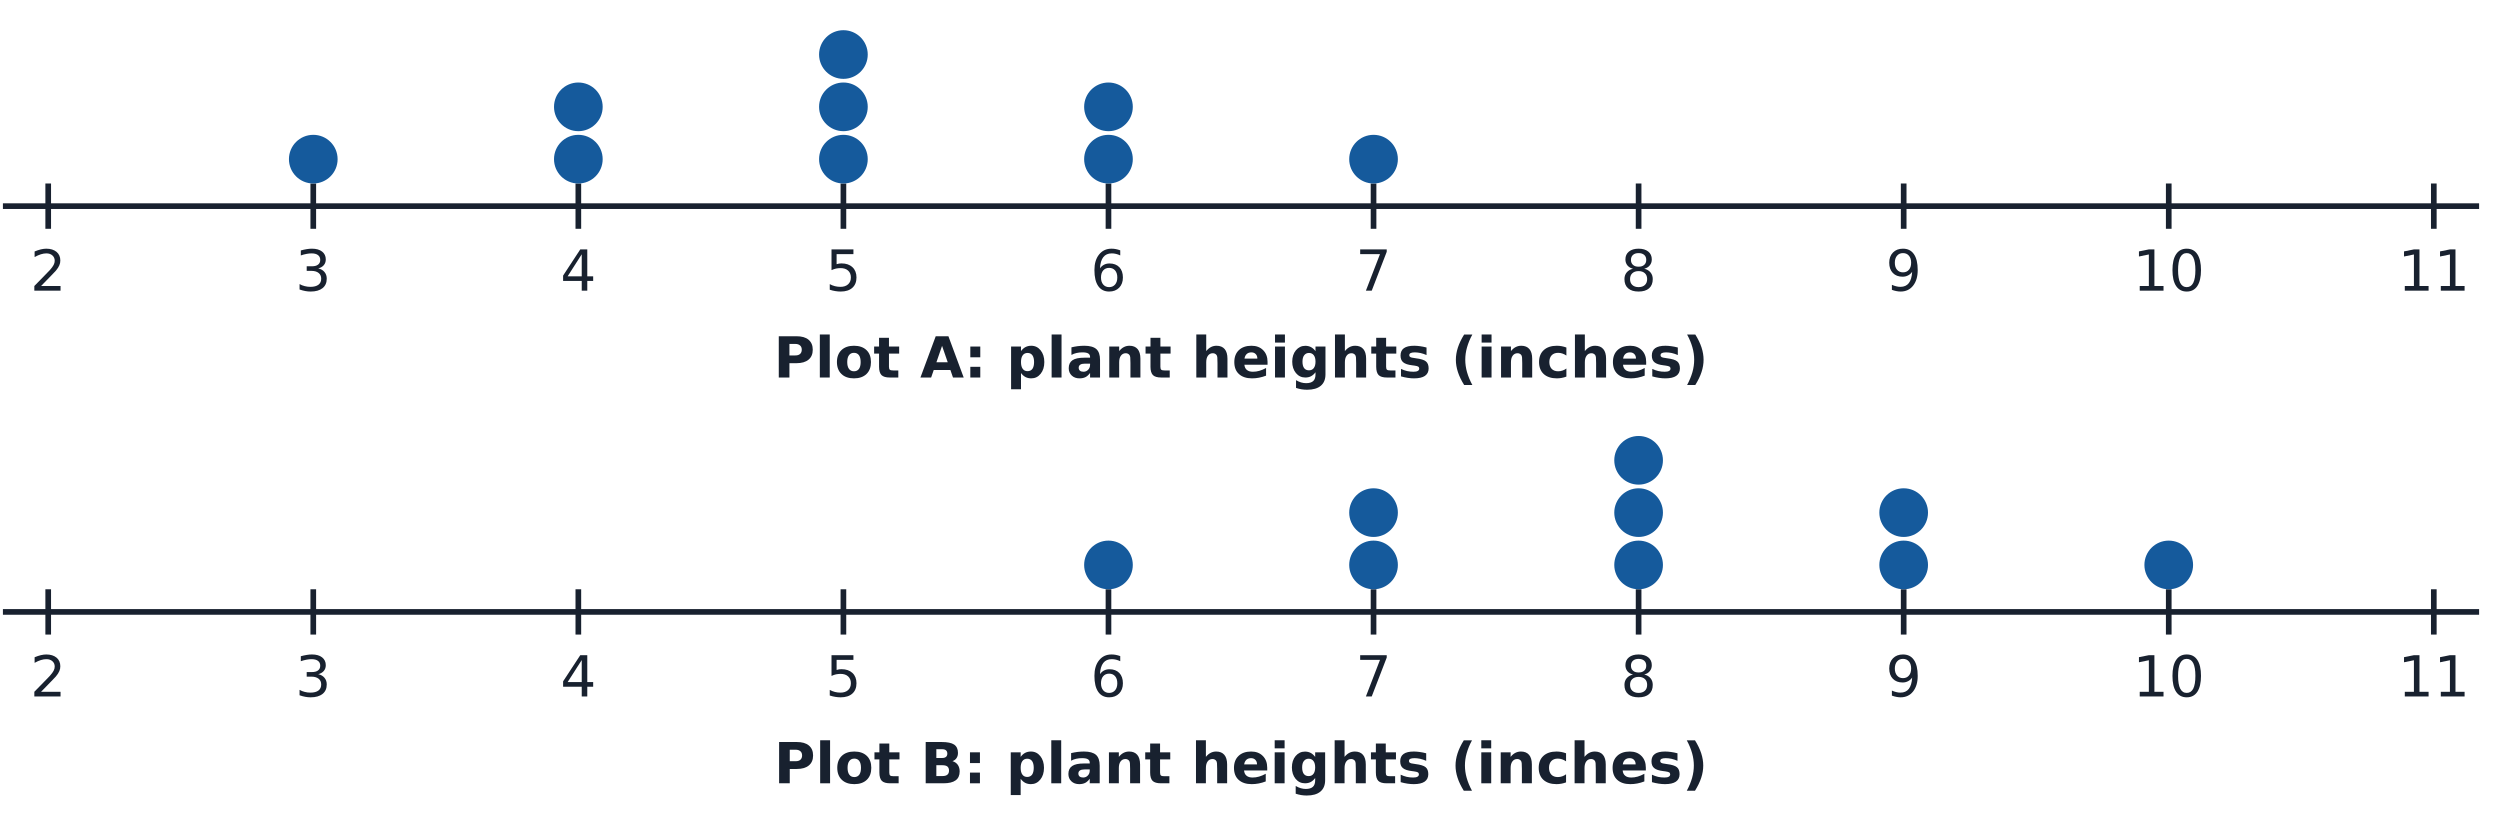
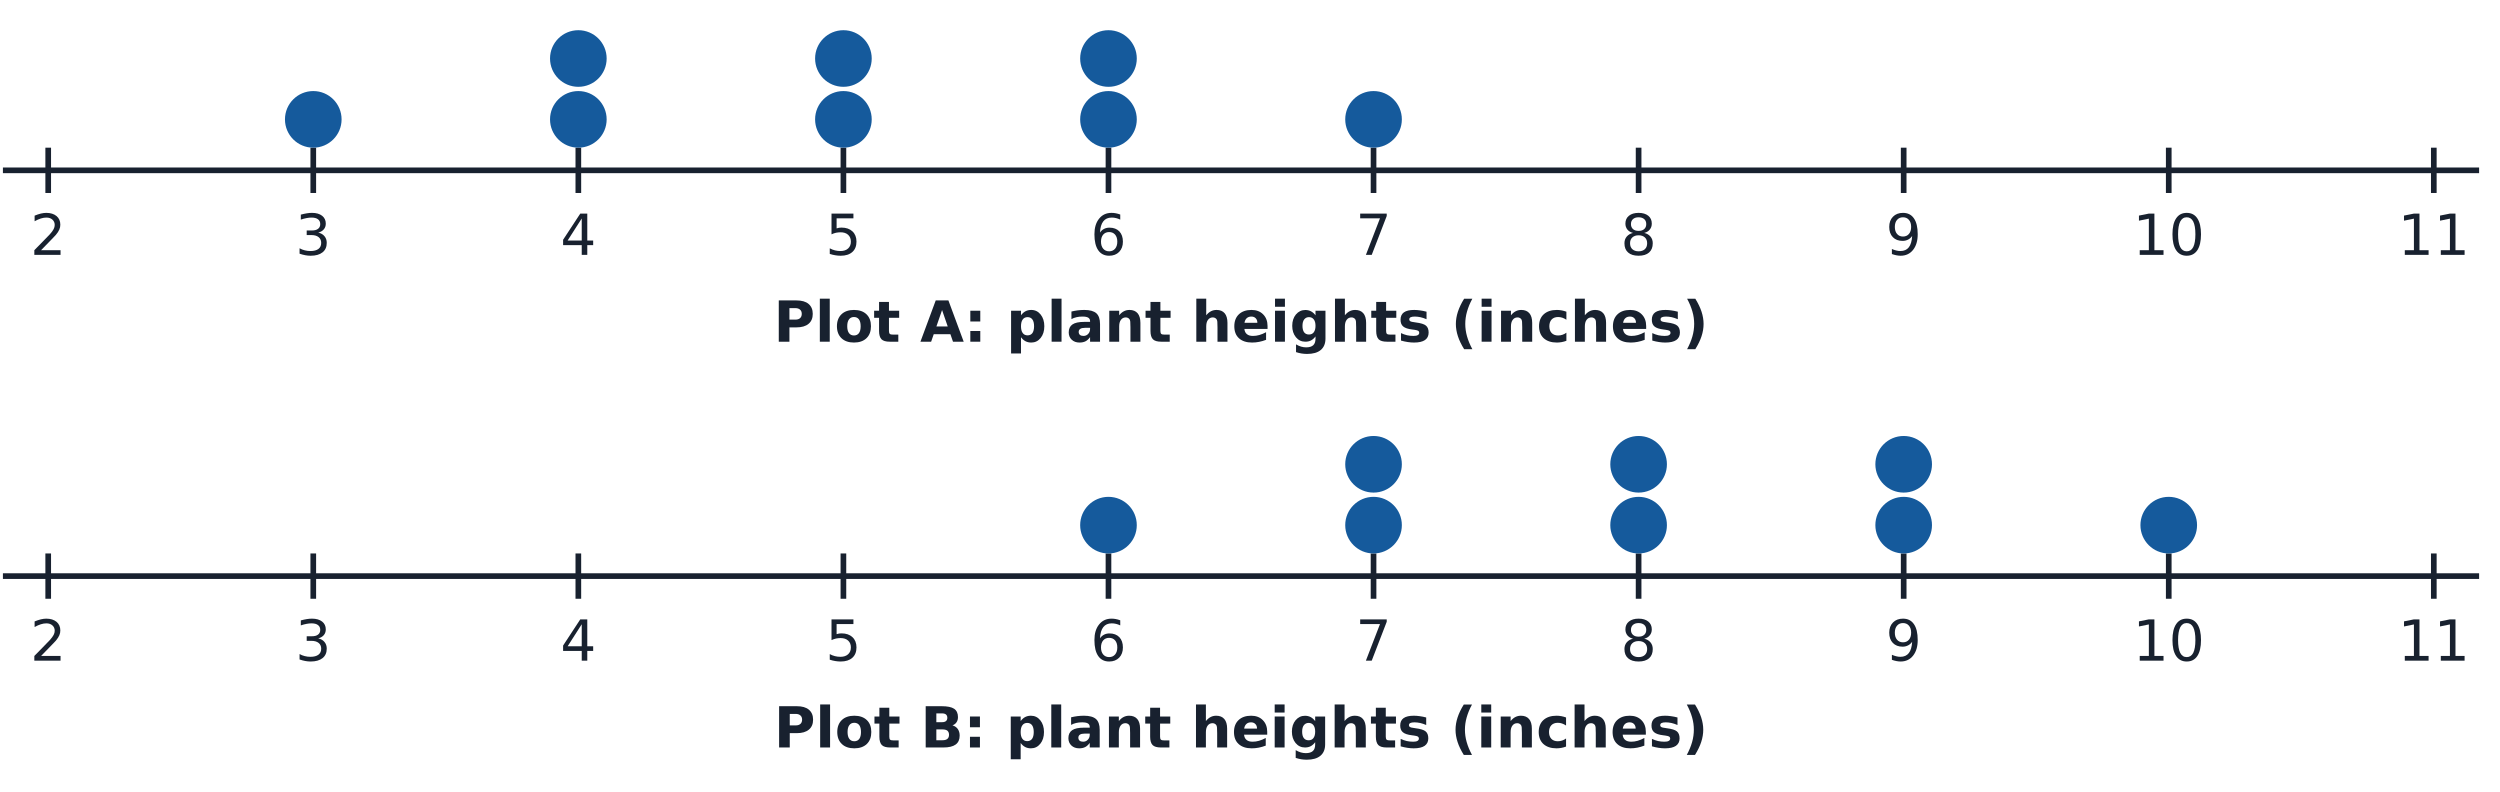
- <svg xmlns="http://www.w3.org/2000/svg" xmlns:xlink="http://www.w3.org/1999/xlink" version="1.1" width="662.308" height="219.116" viewBox="0 0 662.308 219.116">
+ <svg xmlns="http://www.w3.org/2000/svg" xmlns:xlink="http://www.w3.org/1999/xlink" version="1.1" width="662.308" height="209.629" viewBox="0 0 662.308 209.629">
  <defs>
    <clipPath id="clip_1">
-       <path transform="matrix(1,0,0,-1,-37.22827,236.1125)" d="M37.228 16.996H699.536V236.113H37.228Z" clip-rule="evenodd" />
+       <path transform="matrix(1,0,0,-1,-37.22827,226.625)" d="M37.228 16.996H699.536V226.625H37.228Z" clip-rule="evenodd" />
    </clipPath>
    <path id="font_2_19" d="M.192 .083H.536V0H.073V.083C.111 .122 .162 .174 .226 .239 .291 .304 .332 .346 .348 .365 .38 .401 .402 .431 .414 .455 .427 .48 .433 .504 .433 .528 .433 .567 .42 .598 .392 .623 .365 .647 .33 .659 .286 .659 .255 .659 .223 .654 .188 .643 .154 .632 .117 .616 .078 .594V.693C.118 .709 .155 .722 .189 .73 .224 .738 .256 .742 .284 .742 .36 .742 .42 .723 .465 .686 .51 .648 .532 .597 .532 .534 .532 .504 .527 .476 .515 .449 .504 .422 .484 .39 .454 .354 .446 .345 .42 .317 .376 .272 .333 .227 .271 .164 .192 .083Z" />
    <path id="font_2_20" d="M.406 .394C.453 .383 .49 .362 .516 .33 .543 .298 .556 .259 .556 .212 .556 .14 .531 .084 .482 .045 .432 .005 .362-.015 .271-.015 .24-.015 .209-.012 .177-.006 .144 0 .111 .009 .076 .021V.117C.104 .101 .133 .089 .166 .081 .199 .072 .233 .068 .268 .068 .33 .068 .377 .081 .409 .105 .442 .13 .458 .165 .458 .212 .458 .255 .443 .289 .413 .313 .383 .337 .341 .35 .287 .35H.202V.431H.291C.34 .431 .377 .44 .402 .46 .428 .479 .441 .507 .441 .543 .441 .581 .428 .609 .401 .629 .375 .649 .337 .659 .287 .659 .26 .659 .231 .656 .2 .65 .169 .645 .135 .635 .098 .623V.711C.136 .721 .171 .729 .203 .734 .236 .74 .267 .742 .296 .742 .371 .742 .43 .725 .474 .691 .517 .657 .539 .611 .539 .553 .539 .513 .528 .479 .504 .451 .481 .424 .448 .404 .406 .394Z" />
    <path id="font_2_21" d="M.378 .643 .129 .254H.378V.643M.352 .729H.476V.254H.58V.172H.476V0H.378V.172H.049V.267L.352 .729Z" />
    <path id="font_2_22" d="M.108 .729H.495V.646H.198V.468C.213 .473 .227 .476 .241 .479 .256 .481 .27 .482 .284 .482 .366 .482 .43 .46 .478 .415 .525 .371 .549 .31 .549 .234 .549 .155 .524 .094 .476 .051 .427 .007 .358-.015 .269-.015 .238-.015 .207-.012 .176-.007 .144-.002 .111 .006 .077 .017V.116C.106 .1 .137 .088 .168 .08 .199 .072 .232 .068 .267 .068 .323 .068 .368 .083 .401 .113 .434 .143 .45 .183 .45 .234 .45 .285 .434 .325 .401 .355 .368 .385 .323 .399 .267 .399 .241 .399 .214 .396 .188 .391 .162 .385 .135 .376 .108 .363V.729Z" />
    <path id="font_2_23" d="M.33 .403C.286 .403 .251 .388 .225 .358 .199 .328 .186 .286 .186 .233 .186 .181 .199 .14 .225 .109 .251 .079 .286 .063 .33 .063 .374 .063 .409 .079 .435 .109 .461 .14 .474 .181 .474 .233 .474 .286 .461 .328 .435 .358 .409 .388 .374 .403 .33 .403M.526 .713V.623C.501 .635 .476 .644 .451 .65 .426 .656 .401 .659 .376 .659 .311 .659 .261 .637 .227 .593 .192 .549 .173 .483 .168 .394 .187 .422 .211 .444 .24 .459 .269 .474 .301 .481 .336 .481 .409 .481 .467 .459 .51 .415 .552 .37 .573 .31 .573 .233 .573 .159 .551 .098 .507 .053 .463 .008 .404-.015 .33-.015 .246-.015 .181 .018 .137 .082 .092 .147 .07 .241 .07 .364 .07 .479 .097 .571 .152 .639 .207 .708 .28 .742 .372 .742 .397 .742 .422 .74 .447 .735 .472 .73 .499 .723 .526 .713Z" />
    <path id="font_2_24" d="M.082 .729H.551V.687L.286 0H.183L.432 .646H.082V.729Z" />
    <path id="font_2_25" d="M.318 .346C.271 .346 .234 .333 .207 .308 .18 .283 .167 .249 .167 .205 .167 .161 .18 .126 .207 .101 .234 .076 .271 .063 .318 .063 .365 .063 .402 .076 .429 .101 .456 .127 .469 .161 .469 .205 .469 .249 .456 .283 .429 .308 .402 .333 .365 .346 .318 .346M.219 .388C.177 .398 .144 .418 .12 .447 .097 .476 .085 .511 .085 .553 .085 .611 .106 .658 .147 .691 .189 .725 .246 .742 .318 .742 .39 .742 .447 .725 .489 .691 .53 .658 .551 .611 .551 .553 .551 .511 .539 .476 .515 .447 .492 .418 .459 .398 .417 .388 .465 .377 .502 .355 .528 .323 .555 .291 .568 .251 .568 .205 .568 .134 .546 .08 .503 .042 .46 .004 .398-.015 .318-.015 .237-.015 .176 .004 .133 .042 .089 .08 .068 .134 .068 .205 .068 .251 .081 .291 .108 .323 .135 .355 .172 .377 .219 .388M.183 .544C.183 .506 .195 .477 .219 .456 .242 .434 .275 .424 .318 .424 .36 .424 .393 .434 .417 .456 .441 .477 .453 .506 .453 .544 .453 .582 .441 .611 .417 .632 .393 .653 .36 .664 .318 .664 .275 .664 .242 .653 .219 .632 .195 .611 .183 .582 .183 .544Z" />
    <path id="font_2_26" d="M.11 .015V.104C.135 .093 .16 .084 .185 .078 .21 .071 .235 .068 .26 .068 .325 .068 .375 .09 .409 .134 .443 .178 .463 .245 .468 .334 .449 .306 .425 .285 .396 .27 .367 .255 .335 .247 .3 .247 .227 .247 .169 .269 .127 .313 .084 .357 .063 .418 .063 .494 .063 .569 .085 .629 .129 .674 .174 .72 .233 .742 .306 .742 .39 .742 .455 .71 .499 .645 .544 .581 .566 .487 .566 .364 .566 .249 .539 .157 .484 .088 .43 .02 .356-.015 .264-.015 .239-.015 .214-.012 .189-.007 .164-.002 .137 .005 .11 .015M.306 .324C.35 .324 .385 .339 .411 .37 .437 .4 .45 .441 .45 .494 .45 .547 .437 .588 .411 .618 .385 .649 .35 .664 .306 .664 .262 .664 .227 .649 .201 .618 .175 .588 .162 .547 .162 .494 .162 .441 .175 .4 .201 .37 .227 .339 .262 .324 .306 .324Z" />
    <path id="font_2_18" d="M.124 .083H.285V.64L.11 .604V.694L.284 .729H.383V.083H.544V0H.124V.083Z" />
    <path id="font_2_17" d="M.318 .664C.267 .664 .229 .639 .203 .589 .178 .539 .165 .464 .165 .364 .165 .264 .178 .188 .203 .138 .229 .088 .267 .063 .318 .063 .369 .063 .407 .088 .433 .138 .458 .188 .471 .264 .471 .364 .471 .464 .458 .539 .433 .589 .407 .639 .369 .664 .318 .664M.318 .742C.4 .742 .462 .71 .505 .645 .548 .581 .57 .487 .57 .364 .57 .241 .548 .147 .505 .082 .462 .018 .4-.015 .318-.015 .236-.015 .174 .018 .131 .082 .087 .147 .066 .241 .066 .364 .066 .487 .087 .581 .131 .645 .174 .71 .236 .742 .318 .742Z" />
    <path id="font_3_49" d="M.092 .729H.404C.497 .729 .568 .709 .617 .668 .667 .626 .692 .568 .692 .491 .692 .415 .667 .356 .617 .315 .568 .274 .497 .253 .404 .253H.28V0H.092V.729M.28 .593V.39H.384C.42 .39 .448 .398 .468 .416 .488 .434 .498 .459 .498 .491 .498 .524 .488 .549 .468 .566 .448 .584 .42 .593 .384 .593H.28Z" />
    <path id="font_3_77" d="M.084 .76H.259V0H.084V.76Z" />
    <path id="font_3_80" d="M.344 .436C.306 .436 .276 .422 .256 .394 .235 .366 .225 .326 .225 .273 .225 .22 .235 .18 .256 .152 .276 .124 .306 .11 .344 .11 .382 .11 .411 .124 .432 .152 .452 .18 .462 .22 .462 .273 .462 .326 .452 .366 .432 .394 .411 .422 .382 .436 .344 .436M.344 .561C.438 .561 .512 .535 .565 .484 .618 .433 .644 .363 .644 .273 .644 .183 .618 .113 .565 .062 .512 .011 .438-.015 .344-.015 .25-.015 .176 .011 .123 .062 .07 .113 .043 .183 .043 .273 .043 .363 .07 .433 .123 .484 .176 .535 .25 .561 .344 .561Z" />
    <path id="font_3_85" d="M.275 .702V.547H.455V.422H.275V.19C.275 .165 .28 .147 .29 .138 .3 .129 .32 .125 .35 .125H.44V0H.29C.221 0 .172 .014 .143 .043 .115 .072 .1 .121 .1 .19V.422H.013V.547H.1V.702H.275Z" />
    <path id="font_3_34" d="M.534 .133H.24L.194 0H.005L.275 .729H.499L.769 0H.58L.534 .133M.287 .269H.487L.387 .559 .287 .269Z" />
    <path id="font_3_27" d="M.112 .547H.288V.357H.112V.547M.112 .189H.288V0H.112V.189Z" />
    <path id="font_3_81" d="M.259 .079V-.208H.084V.547H.259V.467C.283 .499 .31 .523 .339 .538 .368 .553 .402 .561 .44 .561 .507 .561 .563 .534 .606 .48 .649 .426 .671 .357 .671 .273 .671 .188 .649 .119 .606 .066 .563 .012 .507-.015 .44-.015 .402-.015 .368-.007 .339 .008 .31 .023 .283 .047 .259 .079M.375 .434C.338 .434 .309 .42 .289 .392 .269 .365 .259 .325 .259 .273 .259 .221 .269 .181 .289 .154 .309 .126 .338 .112 .375 .112 .412 .112 .441 .126 .461 .153 .48 .181 .49 .221 .49 .273 .49 .325 .48 .365 .461 .392 .441 .42 .412 .434 .375 .434Z" />
    <path id="font_3_66" d="M.329 .245C.293 .245 .265 .239 .247 .227 .228 .214 .219 .196 .219 .172 .219 .15 .227 .133 .241 .12 .256 .108 .277 .102 .303 .102 .336 .102 .364 .113 .386 .137 .409 .16 .42 .19 .42 .225V.245H.329M.596 .311V0H.42V.081C.396 .048 .37 .023 .341 .008 .312-.007 .276-.015 .234-.015 .177-.015 .131 .002 .096 .035 .061 .068 .043 .111 .043 .164 .043 .228 .065 .275 .109 .305 .153 .335 .222 .35 .317 .35H.42V.364C.42 .391 .409 .412 .387 .425 .365 .438 .331 .444 .285 .444 .248 .444 .213 .441 .181 .433 .148 .426 .118 .414 .091 .399V.533C.128 .542 .166 .549 .204 .554 .241 .558 .279 .561 .317 .561 .416 .561 .487 .541 .531 .502 .574 .463 .596 .399 .596 .311Z" />
    <path id="font_3_79" d="M.634 .333V0H.458V.054 .255C.458 .302 .457 .335 .455 .353 .453 .371 .449 .384 .444 .393 .437 .404 .428 .413 .416 .419 .404 .426 .391 .429 .376 .429 .34 .429 .311 .415 .29 .386 .269 .358 .259 .319 .259 .269V0H.084V.547H.259V.467C.285 .499 .313 .523 .343 .538 .372 .553 .405 .561 .441 .561 .504 .561 .552 .541 .585 .502 .617 .464 .634 .407 .634 .333Z" />
    <path id="font_3_73" d="M.634 .333V0H.458V.054 .254C.458 .302 .457 .335 .455 .353 .453 .371 .449 .384 .444 .393 .437 .404 .428 .413 .416 .419 .404 .426 .391 .429 .376 .429 .34 .429 .311 .415 .29 .386 .269 .358 .259 .319 .259 .269V0H.084V.76H.259V.467C.285 .499 .313 .523 .343 .538 .372 .553 .405 .561 .441 .561 .504 .561 .552 .541 .585 .502 .617 .464 .634 .407 .634 .333Z" />
    <path id="font_3_70" d="M.63 .276V.226H.221C.225 .184 .24 .153 .266 .133 .291 .112 .326 .102 .372 .102 .409 .102 .447 .107 .485 .118 .524 .129 .563 .146 .604 .168V.033C.563 .017 .521 .005 .48-.003 .439-.011 .397-.015 .356-.015 .257-.015 .18 .011 .125 .061 .07 .111 .043 .182 .043 .273 .043 .362 .07 .433 .124 .484 .178 .535 .252 .561 .346 .561 .432 .561 .501 .535 .552 .483 .604 .431 .63 .362 .63 .276M.45 .334C.45 .367 .441 .394 .421 .414 .402 .434 .376 .444 .345 .444 .311 .444 .284 .435 .263 .416 .242 .397 .228 .37 .223 .334H.45Z" />
    <path id="font_3_74" d="M.084 .547H.259V0H.084V.547M.084 .76H.259V.617H.084V.76Z" />
    <path id="font_3_72" d="M.456 .093C.432 .061 .405 .037 .376 .022 .347 .007 .314 0 .276 0 .209 0 .154 .026 .11 .079 .067 .132 .045 .199 .045 .28 .045 .362 .067 .429 .11 .481 .154 .533 .209 .56 .276 .56 .314 .56 .347 .552 .376 .537 .405 .522 .432 .498 .456 .466V.547H.632V.055C.632-.033 .604-.1 .549-.146 .493-.193 .413-.216 .307-.216 .273-.216 .24-.213 .208-.208 .176-.203 .144-.194 .112-.184V-.047C.142-.065 .172-.078 .202-.087 .231-.095 .26-.1 .29-.1 .347-.1 .389-.087 .416-.062 .443-.037 .456 .002 .456 .055V.093M.341 .434C.305 .434 .277 .42 .256 .393 .236 .367 .226 .329 .226 .28 .226 .23 .236 .192 .255 .166 .275 .14 .303 .127 .341 .127 .377 .127 .406 .14 .426 .167 .446 .194 .456 .231 .456 .28 .456 .329 .446 .367 .426 .393 .406 .42 .377 .434 .341 .434Z" />
    <path id="font_3_84" d="M.511 .53V.397C.474 .413 .438 .425 .403 .433 .368 .44 .335 .444 .304 .444 .271 .444 .246 .44 .23 .432 .214 .424 .206 .411 .206 .393 .206 .379 .212 .369 .224 .361 .237 .354 .258 .348 .29 .345L.321 .34C.41 .329 .471 .31 .501 .284 .532 .258 .548 .217 .548 .161 .548 .103 .526 .059 .483 .029 .44 0 .376-.015 .291-.015 .255-.015 .218-.012 .179-.006 .14-0 .101 .008 .06 .02V.152C.095 .135 .131 .123 .167 .114 .204 .106 .241 .102 .279 .102 .313 .102 .339 .106 .356 .116 .373 .125 .382 .139 .382 .158 .382 .173 .376 .185 .364 .193 .352 .2 .328 .206 .293 .211L.262 .215C.184 .224 .13 .242 .099 .269 .067 .295 .052 .335 .052 .389 .052 .447 .072 .49 .111 .518 .151 .547 .212 .561 .294 .561 .326 .561 .36 .558 .396 .553 .431 .548 .47 .541 .511 .53Z" />
    <path id="font_3_9" d="M.377-.132H.232C.182-.051 .145 .025 .122 .097 .098 .17 .086 .242 .086 .313 .086 .384 .098 .456 .122 .53 .146 .603 .182 .679 .232 .759H.377C.335 .682 .304 .606 .283 .532 .262 .459 .252 .386 .252 .314 .252 .242 .262 .169 .283 .095 .304 .021 .335-.054 .377-.132Z" />
    <path id="font_3_68" d="M.526 .53V.388C.502 .404 .478 .416 .454 .424 .43 .432 .406 .436 .38 .436 .331 .436 .293 .421 .266 .393 .239 .364 .225 .324 .225 .273 .225 .222 .239 .182 .266 .153 .293 .125 .331 .11 .38 .11 .407 .11 .433 .114 .458 .123 .482 .131 .505 .143 .526 .159V.016C.499 .006 .471-.002 .443-.007 .414-.012 .386-.015 .358-.015 .259-.015 .182 .011 .126 .061 .071 .112 .043 .183 .043 .273 .043 .363 .071 .434 .126 .484 .182 .535 .259 .561 .358 .561 .387 .561 .415 .558 .443 .553 .47 .548 .498 .54 .526 .53Z" />
    <path id="font_3_10" d="M.08-.132C.122-.054 .153 .021 .174 .095 .195 .169 .205 .242 .205 .314 .205 .386 .195 .459 .174 .532 .153 .606 .122 .682 .08 .759H.225C.275 .679 .311 .603 .335 .53 .359 .456 .371 .384 .371 .313 .371 .242 .359 .17 .335 .097 .312 .025 .275-.051 .225-.132H.08Z" />
    <path id="font_3_35" d="M.384 .447C.413 .447 .436 .454 .451 .467 .466 .48 .474 .499 .474 .524 .474 .549 .466 .569 .451 .582 .436 .595 .413 .602 .384 .602H.28V.447H.384M.39 .128C.428 .128 .456 .136 .475 .152 .494 .168 .504 .192 .504 .224 .504 .256 .494 .28 .476 .296 .457 .311 .428 .319 .39 .319H.28V.128H.39M.565 .391C.605 .379 .637 .357 .659 .326 .681 .294 .692 .255 .692 .209 .692 .139 .668 .086 .621 .052 .573 .017 .501 0 .404 0H.092V.729H.374C.475 .729 .549 .714 .594 .684 .639 .653 .662 .604 .662 .537 .662 .501 .654 .471 .637 .446 .621 .421 .597 .403 .565 .391Z" />
  </defs>
  <g clip-path="url(#clip_1)">
-     <path transform="matrix(1,0,0,-1,-37.22827,236.1125)" stroke-width="1.5" stroke-linecap="butt" stroke-miterlimit="10" stroke-linejoin="miter" fill="none" stroke="#18212f" d="M38 181.5H694" />
-     <path transform="matrix(1,0,0,-1,-37.22827,236.1125)" stroke-width="1.5" stroke-linecap="butt" stroke-miterlimit="10" stroke-linejoin="miter" fill="none" stroke="#18212f" d="M50 175.5V187.5" />
-     <use data-text="2" xlink:href="#font_2_19" transform="matrix(15,0,0,-15,8,77.0125)" fill="#18212f" />
-     <path transform="matrix(1,0,0,-1,-37.22827,236.1125)" stroke-width="1.5" stroke-linecap="butt" stroke-miterlimit="10" stroke-linejoin="miter" fill="none" stroke="#18212f" d="M120.222 175.5V187.5" />
-     <use data-text="3" xlink:href="#font_2_20" transform="matrix(15,0,0,-15,78.22223,77.0125)" fill="#18212f" />
-     <path transform="matrix(1,0,0,-1,-37.22827,236.1125)" stroke-width="1.5" stroke-linecap="butt" stroke-miterlimit="10" stroke-linejoin="miter" fill="none" stroke="#18212f" d="M190.444 175.5V187.5" />
-     <use data-text="4" xlink:href="#font_2_21" transform="matrix(15,0,0,-15,148.4444,77.0125)" fill="#18212f" />
-     <path transform="matrix(1,0,0,-1,-37.22827,236.1125)" stroke-width="1.5" stroke-linecap="butt" stroke-miterlimit="10" stroke-linejoin="miter" fill="none" stroke="#18212f" d="M260.667 175.5V187.5" />
-     <use data-text="5" xlink:href="#font_2_22" transform="matrix(15,0,0,-15,218.6666,77.0125)" fill="#18212f" />
-     <path transform="matrix(1,0,0,-1,-37.22827,236.1125)" stroke-width="1.5" stroke-linecap="butt" stroke-miterlimit="10" stroke-linejoin="miter" fill="none" stroke="#18212f" d="M330.889 175.5V187.5" />
-     <use data-text="6" xlink:href="#font_2_23" transform="matrix(15,0,0,-15,288.8889,77.0125)" fill="#18212f" />
-     <path transform="matrix(1,0,0,-1,-37.22827,236.1125)" stroke-width="1.5" stroke-linecap="butt" stroke-miterlimit="10" stroke-linejoin="miter" fill="none" stroke="#18212f" d="M401.111 175.5V187.5" />
-     <use data-text="7" xlink:href="#font_2_24" transform="matrix(15,0,0,-15,359.1111,77.0125)" fill="#18212f" />
-     <path transform="matrix(1,0,0,-1,-37.22827,236.1125)" stroke-width="1.5" stroke-linecap="butt" stroke-miterlimit="10" stroke-linejoin="miter" fill="none" stroke="#18212f" d="M471.333 175.5V187.5" />
-     <use data-text="8" xlink:href="#font_2_25" transform="matrix(15,0,0,-15,429.3333,77.0125)" fill="#18212f" />
-     <path transform="matrix(1,0,0,-1,-37.22827,236.1125)" stroke-width="1.5" stroke-linecap="butt" stroke-miterlimit="10" stroke-linejoin="miter" fill="none" stroke="#18212f" d="M541.556 175.5V187.5" />
-     <use data-text="9" xlink:href="#font_2_26" transform="matrix(15,0,0,-15,499.5555,77.0125)" fill="#18212f" />
-     <path transform="matrix(1,0,0,-1,-37.22827,236.1125)" stroke-width="1.5" stroke-linecap="butt" stroke-miterlimit="10" stroke-linejoin="miter" fill="none" stroke="#18212f" d="M611.778 175.5V187.5" />
-     <use data-text="1" xlink:href="#font_2_18" transform="matrix(15,0,0,-15,565.0061,77.0125)" fill="#18212f" />
-     <use data-text="0" xlink:href="#font_2_17" transform="matrix(15,0,0,-15,574.546,77.0125)" fill="#18212f" />
-     <path transform="matrix(1,0,0,-1,-37.22827,236.1125)" stroke-width="1.5" stroke-linecap="butt" stroke-miterlimit="10" stroke-linejoin="miter" fill="none" stroke="#18212f" d="M682 175.5V187.5" />
-     <use data-text="1" xlink:href="#font_2_18" transform="matrix(15,0,0,-15,635.2282,77.0125)" fill="#18212f" />
-     <use data-text="1" xlink:href="#font_2_18" transform="matrix(15,0,0,-15,644.7682,77.0125)" fill="#18212f" />
-     <path transform="matrix(1,0,0,-1,-37.22827,236.1125)" d="M126.669 193.946C126.669 197.507 123.782 200.393 120.222 200.393 116.662 200.393 113.776 197.507 113.776 193.946 113.776 190.386 116.662 187.5 120.222 187.5 123.782 187.5 126.669 190.386 126.669 193.946" fill="#155a9c" fill-rule="evenodd" />
-     <path transform="matrix(1,0,0,-1,-37.22827,236.1125)" d="M196.891 193.946C196.891 197.507 194.005 200.393 190.444 200.393 186.884 200.393 183.998 197.507 183.998 193.946 183.998 190.386 186.884 187.5 190.444 187.5 194.005 187.5 196.891 190.386 196.891 193.946" fill="#155a9c" fill-rule="evenodd" />
-     <path transform="matrix(1,0,0,-1,-37.22827,236.1125)" d="M196.891 207.806C196.891 211.367 194.005 214.253 190.444 214.253 186.884 214.253 183.998 211.367 183.998 207.806 183.998 204.246 186.884 201.36 190.444 201.36 194.005 201.36 196.891 204.246 196.891 207.806" fill="#155a9c" fill-rule="evenodd" />
-     <path transform="matrix(1,0,0,-1,-37.22827,236.1125)" d="M267.113 193.946C267.113 197.507 264.227 200.393 260.667 200.393 257.106 200.393 254.22 197.507 254.22 193.946 254.22 190.386 257.106 187.5 260.667 187.5 264.227 187.5 267.113 190.386 267.113 193.946" fill="#155a9c" fill-rule="evenodd" />
-     <path transform="matrix(1,0,0,-1,-37.22827,236.1125)" d="M267.113 207.806C267.113 211.367 264.227 214.253 260.667 214.253 257.106 214.253 254.22 211.367 254.22 207.806 254.22 204.246 257.106 201.36 260.667 201.36 264.227 201.36 267.113 204.246 267.113 207.806" fill="#155a9c" fill-rule="evenodd" />
-     <path transform="matrix(1,0,0,-1,-37.22827,236.1125)" d="M267.113 221.666C267.113 225.226 264.227 228.113 260.667 228.113 257.106 228.113 254.22 225.226 254.22 221.666 254.22 218.106 257.106 215.22 260.667 215.22 264.227 215.22 267.113 218.106 267.113 221.666" fill="#155a9c" fill-rule="evenodd" />
-     <path transform="matrix(1,0,0,-1,-37.22827,236.1125)" d="M337.335 193.946C337.335 197.507 334.449 200.393 330.889 200.393 327.329 200.393 324.442 197.507 324.442 193.946 324.442 190.386 327.329 187.5 330.889 187.5 334.449 187.5 337.335 190.386 337.335 193.946" fill="#155a9c" fill-rule="evenodd" />
-     <path transform="matrix(1,0,0,-1,-37.22827,236.1125)" d="M337.335 207.806C337.335 211.367 334.449 214.253 330.889 214.253 327.329 214.253 324.442 211.367 324.442 207.806 324.442 204.246 327.329 201.36 330.889 201.36 334.449 201.36 337.335 204.246 337.335 207.806" fill="#155a9c" fill-rule="evenodd" />
-     <path transform="matrix(1,0,0,-1,-37.22827,236.1125)" d="M407.558 193.946C407.558 197.507 404.671 200.393 401.111 200.393 397.551 200.393 394.665 197.507 394.665 193.946 394.665 190.386 397.551 187.5 401.111 187.5 404.671 187.5 407.558 190.386 407.558 193.946" fill="#155a9c" fill-rule="evenodd" />
-     <use data-text="P" xlink:href="#font_3_49" transform="matrix(15,0,0,-15,204.9375,100.0125)" fill="#18212f" />
-     <use data-text="l" xlink:href="#font_3_77" transform="matrix(15,0,0,-15,215.9325,100.0125)" fill="#18212f" />
-     <use data-text="o" xlink:href="#font_3_80" transform="matrix(15,0,0,-15,221.0775,100.0125)" fill="#18212f" />
-     <use data-text="t" xlink:href="#font_3_85" transform="matrix(15,0,0,-15,231.3825,100.0125)" fill="#18212f" />
-     <use data-text="A" xlink:href="#font_3_34" transform="matrix(15,0,0,-15,243.7705,100.0125)" fill="#18212f" />
-     <use data-text=":" xlink:href="#font_3_27" transform="matrix(15,0,0,-15,255.3806,100.0125)" fill="#18212f" />
-     <use data-text="p" xlink:href="#font_3_81" transform="matrix(15,0,0,-15,266.6001,100.0125)" fill="#18212f" />
-     <use data-text="l" xlink:href="#font_3_77" transform="matrix(15,0,0,-15,277.3401,100.0125)" fill="#18212f" />
-     <use data-text="a" xlink:href="#font_3_66" transform="matrix(15,0,0,-15,282.4851,100.0125)" fill="#18212f" />
-     <use data-text="n" xlink:href="#font_3_79" transform="matrix(15,0,0,-15,292.6101,100.0125)" fill="#18212f" />
-     <use data-text="t" xlink:href="#font_3_85" transform="matrix(15,0,0,-15,303.2901,100.0125)" fill="#18212f" />
-     <use data-text="h" xlink:href="#font_3_73" transform="matrix(15,0,0,-15,315.6723,100.0125)" fill="#18212f" />
-     <use data-text="e" xlink:href="#font_3_70" transform="matrix(15,0,0,-15,326.3523,100.0125)" fill="#18212f" />
-     <use data-text="i" xlink:href="#font_3_74" transform="matrix(15,0,0,-15,336.5224,100.0125)" fill="#18212f" />
-     <use data-text="g" xlink:href="#font_3_72" transform="matrix(15,0,0,-15,341.6673,100.0125)" fill="#18212f" />
-     <use data-text="h" xlink:href="#font_3_73" transform="matrix(15,0,0,-15,352.4073,100.0125)" fill="#18212f" />
-     <use data-text="t" xlink:href="#font_3_85" transform="matrix(15,0,0,-15,363.0873,100.0125)" fill="#18212f" />
-     <use data-text="s" xlink:href="#font_3_84" transform="matrix(15,0,0,-15,370.2573,100.0125)" fill="#18212f" />
-     <use data-text="(" xlink:href="#font_3_9" transform="matrix(15,0,0,-15,384.4028,100.0125)" fill="#18212f" />
-     <use data-text="i" xlink:href="#font_3_74" transform="matrix(15,0,0,-15,391.2579,100.0125)" fill="#18212f" />
-     <use data-text="n" xlink:href="#font_3_79" transform="matrix(15,0,0,-15,396.4028,100.0125)" fill="#18212f" />
-     <use data-text="c" xlink:href="#font_3_68" transform="matrix(15,0,0,-15,407.0828,100.0125)" fill="#18212f" />
-     <use data-text="h" xlink:href="#font_3_73" transform="matrix(15,0,0,-15,415.9778,100.0125)" fill="#18212f" />
-     <use data-text="e" xlink:href="#font_3_70" transform="matrix(15,0,0,-15,426.6578,100.0125)" fill="#18212f" />
-     <use data-text="s" xlink:href="#font_3_84" transform="matrix(15,0,0,-15,436.8278,100.0125)" fill="#18212f" />
-     <use data-text=")" xlink:href="#font_3_10" transform="matrix(15,0,0,-15,445.7528,100.0125)" fill="#18212f" />
-     <path transform="matrix(1,0,0,-1,-37.22827,236.1125)" stroke-width="1.5" stroke-linecap="butt" stroke-miterlimit="10" stroke-linejoin="miter" fill="none" stroke="#18212f" d="M38 74H694" />
-     <path transform="matrix(1,0,0,-1,-37.22827,236.1125)" stroke-width="1.5" stroke-linecap="butt" stroke-miterlimit="10" stroke-linejoin="miter" fill="none" stroke="#18212f" d="M50 68V80" />
-     <use data-text="2" xlink:href="#font_2_19" transform="matrix(15,0,0,-15,8,184.5125)" fill="#18212f" />
-     <path transform="matrix(1,0,0,-1,-37.22827,236.1125)" stroke-width="1.5" stroke-linecap="butt" stroke-miterlimit="10" stroke-linejoin="miter" fill="none" stroke="#18212f" d="M120.222 68V80" />
-     <use data-text="3" xlink:href="#font_2_20" transform="matrix(15,0,0,-15,78.22223,184.5125)" fill="#18212f" />
-     <path transform="matrix(1,0,0,-1,-37.22827,236.1125)" stroke-width="1.5" stroke-linecap="butt" stroke-miterlimit="10" stroke-linejoin="miter" fill="none" stroke="#18212f" d="M190.444 68V80" />
-     <use data-text="4" xlink:href="#font_2_21" transform="matrix(15,0,0,-15,148.4444,184.5125)" fill="#18212f" />
-     <path transform="matrix(1,0,0,-1,-37.22827,236.1125)" stroke-width="1.5" stroke-linecap="butt" stroke-miterlimit="10" stroke-linejoin="miter" fill="none" stroke="#18212f" d="M260.667 68V80" />
-     <use data-text="5" xlink:href="#font_2_22" transform="matrix(15,0,0,-15,218.6666,184.5125)" fill="#18212f" />
-     <path transform="matrix(1,0,0,-1,-37.22827,236.1125)" stroke-width="1.5" stroke-linecap="butt" stroke-miterlimit="10" stroke-linejoin="miter" fill="none" stroke="#18212f" d="M330.889 68V80" />
-     <use data-text="6" xlink:href="#font_2_23" transform="matrix(15,0,0,-15,288.8889,184.5125)" fill="#18212f" />
-     <path transform="matrix(1,0,0,-1,-37.22827,236.1125)" stroke-width="1.5" stroke-linecap="butt" stroke-miterlimit="10" stroke-linejoin="miter" fill="none" stroke="#18212f" d="M401.111 68V80" />
-     <use data-text="7" xlink:href="#font_2_24" transform="matrix(15,0,0,-15,359.1111,184.5125)" fill="#18212f" />
-     <path transform="matrix(1,0,0,-1,-37.22827,236.1125)" stroke-width="1.5" stroke-linecap="butt" stroke-miterlimit="10" stroke-linejoin="miter" fill="none" stroke="#18212f" d="M471.333 68V80" />
-     <use data-text="8" xlink:href="#font_2_25" transform="matrix(15,0,0,-15,429.3333,184.5125)" fill="#18212f" />
-     <path transform="matrix(1,0,0,-1,-37.22827,236.1125)" stroke-width="1.5" stroke-linecap="butt" stroke-miterlimit="10" stroke-linejoin="miter" fill="none" stroke="#18212f" d="M541.556 68V80" />
-     <use data-text="9" xlink:href="#font_2_26" transform="matrix(15,0,0,-15,499.5555,184.5125)" fill="#18212f" />
-     <path transform="matrix(1,0,0,-1,-37.22827,236.1125)" stroke-width="1.5" stroke-linecap="butt" stroke-miterlimit="10" stroke-linejoin="miter" fill="none" stroke="#18212f" d="M611.778 68V80" />
-     <use data-text="1" xlink:href="#font_2_18" transform="matrix(15,0,0,-15,565.0061,184.5125)" fill="#18212f" />
-     <use data-text="0" xlink:href="#font_2_17" transform="matrix(15,0,0,-15,574.546,184.5125)" fill="#18212f" />
-     <path transform="matrix(1,0,0,-1,-37.22827,236.1125)" stroke-width="1.5" stroke-linecap="butt" stroke-miterlimit="10" stroke-linejoin="miter" fill="none" stroke="#18212f" d="M682 68V80" />
-     <use data-text="1" xlink:href="#font_2_18" transform="matrix(15,0,0,-15,635.2282,184.5125)" fill="#18212f" />
-     <use data-text="1" xlink:href="#font_2_18" transform="matrix(15,0,0,-15,644.7682,184.5125)" fill="#18212f" />
-     <path transform="matrix(1,0,0,-1,-37.22827,236.1125)" d="M337.335 86.446C337.335 90.007 334.449 92.893 330.889 92.893 327.329 92.893 324.442 90.007 324.442 86.446 324.442 82.886 327.329 80 330.889 80 334.449 80 337.335 82.886 337.335 86.446" fill="#155a9c" fill-rule="evenodd" />
-     <path transform="matrix(1,0,0,-1,-37.22827,236.1125)" d="M407.558 86.446C407.558 90.007 404.671 92.893 401.111 92.893 397.551 92.893 394.665 90.007 394.665 86.446 394.665 82.886 397.551 80 401.111 80 404.671 80 407.558 82.886 407.558 86.446" fill="#155a9c" fill-rule="evenodd" />
-     <path transform="matrix(1,0,0,-1,-37.22827,236.1125)" d="M407.558 100.306C407.558 103.867 404.671 106.753 401.111 106.753 397.551 106.753 394.665 103.867 394.665 100.306 394.665 96.746 397.551 93.86 401.111 93.86 404.671 93.86 407.558 96.746 407.558 100.306" fill="#155a9c" fill-rule="evenodd" />
-     <path transform="matrix(1,0,0,-1,-37.22827,236.1125)" d="M477.78 86.446C477.78 90.007 474.894 92.893 471.333 92.893 467.773 92.893 464.887 90.007 464.887 86.446 464.887 82.886 467.773 80 471.333 80 474.894 80 477.78 82.886 477.78 86.446" fill="#155a9c" fill-rule="evenodd" />
-     <path transform="matrix(1,0,0,-1,-37.22827,236.1125)" d="M477.78 100.306C477.78 103.867 474.894 106.753 471.333 106.753 467.773 106.753 464.887 103.867 464.887 100.306 464.887 96.746 467.773 93.86 471.333 93.86 474.894 93.86 477.78 96.746 477.78 100.306" fill="#155a9c" fill-rule="evenodd" />
-     <path transform="matrix(1,0,0,-1,-37.22827,236.1125)" d="M477.78 114.166C477.78 117.726 474.894 120.612 471.333 120.612 467.773 120.612 464.887 117.726 464.887 114.166 464.887 110.606 467.773 107.72 471.333 107.72 474.894 107.72 477.78 110.606 477.78 114.166" fill="#155a9c" fill-rule="evenodd" />
-     <path transform="matrix(1,0,0,-1,-37.22827,236.1125)" d="M548.002 86.446C548.002 90.007 545.116 92.893 541.556 92.893 537.995 92.893 535.109 90.007 535.109 86.446 535.109 82.886 537.995 80 541.556 80 545.116 80 548.002 82.886 548.002 86.446" fill="#155a9c" fill-rule="evenodd" />
-     <path transform="matrix(1,0,0,-1,-37.22827,236.1125)" d="M548.002 100.306C548.002 103.867 545.116 106.753 541.556 106.753 537.995 106.753 535.109 103.867 535.109 100.306 535.109 96.746 537.995 93.86 541.556 93.86 545.116 93.86 548.002 96.746 548.002 100.306" fill="#155a9c" fill-rule="evenodd" />
-     <path transform="matrix(1,0,0,-1,-37.22827,236.1125)" d="M618.224 86.446C618.224 90.007 615.338 92.893 611.778 92.893 608.217 92.893 605.331 90.007 605.331 86.446 605.331 82.886 608.217 80 611.778 80 615.338 80 618.224 82.886 618.224 86.446" fill="#155a9c" fill-rule="evenodd" />
-     <use data-text="P" xlink:href="#font_3_49" transform="matrix(15,0,0,-15,205.0254,207.5125)" fill="#18212f" />
-     <use data-text="l" xlink:href="#font_3_77" transform="matrix(15,0,0,-15,216.0204,207.5125)" fill="#18212f" />
-     <use data-text="o" xlink:href="#font_3_80" transform="matrix(15,0,0,-15,221.1654,207.5125)" fill="#18212f" />
-     <use data-text="t" xlink:href="#font_3_85" transform="matrix(15,0,0,-15,231.4704,207.5125)" fill="#18212f" />
-     <use data-text="B" xlink:href="#font_3_35" transform="matrix(15,0,0,-15,243.8584,207.5125)" fill="#18212f" />
-     <use data-text=":" xlink:href="#font_3_27" transform="matrix(15,0,0,-15,255.2884,207.5125)" fill="#18212f" />
-     <use data-text="p" xlink:href="#font_3_81" transform="matrix(15,0,0,-15,266.5122,207.5125)" fill="#18212f" />
-     <use data-text="l" xlink:href="#font_3_77" transform="matrix(15,0,0,-15,277.2522,207.5125)" fill="#18212f" />
-     <use data-text="a" xlink:href="#font_3_66" transform="matrix(15,0,0,-15,282.3972,207.5125)" fill="#18212f" />
-     <use data-text="n" xlink:href="#font_3_79" transform="matrix(15,0,0,-15,292.5222,207.5125)" fill="#18212f" />
-     <use data-text="t" xlink:href="#font_3_85" transform="matrix(15,0,0,-15,303.2022,207.5125)" fill="#18212f" />
-     <use data-text="h" xlink:href="#font_3_73" transform="matrix(15,0,0,-15,315.5845,207.5125)" fill="#18212f" />
-     <use data-text="e" xlink:href="#font_3_70" transform="matrix(15,0,0,-15,326.2645,207.5125)" fill="#18212f" />
-     <use data-text="i" xlink:href="#font_3_74" transform="matrix(15,0,0,-15,336.4345,207.5125)" fill="#18212f" />
-     <use data-text="g" xlink:href="#font_3_72" transform="matrix(15,0,0,-15,341.5795,207.5125)" fill="#18212f" />
-     <use data-text="h" xlink:href="#font_3_73" transform="matrix(15,0,0,-15,352.3194,207.5125)" fill="#18212f" />
-     <use data-text="t" xlink:href="#font_3_85" transform="matrix(15,0,0,-15,362.9994,207.5125)" fill="#18212f" />
-     <use data-text="s" xlink:href="#font_3_84" transform="matrix(15,0,0,-15,370.1694,207.5125)" fill="#18212f" />
-     <use data-text="(" xlink:href="#font_3_9" transform="matrix(15,0,0,-15,384.315,207.5125)" fill="#18212f" />
-     <use data-text="i" xlink:href="#font_3_74" transform="matrix(15,0,0,-15,391.17,207.5125)" fill="#18212f" />
-     <use data-text="n" xlink:href="#font_3_79" transform="matrix(15,0,0,-15,396.315,207.5125)" fill="#18212f" />
-     <use data-text="c" xlink:href="#font_3_68" transform="matrix(15,0,0,-15,406.9949,207.5125)" fill="#18212f" />
-     <use data-text="h" xlink:href="#font_3_73" transform="matrix(15,0,0,-15,415.8899,207.5125)" fill="#18212f" />
-     <use data-text="e" xlink:href="#font_3_70" transform="matrix(15,0,0,-15,426.5699,207.5125)" fill="#18212f" />
-     <use data-text="s" xlink:href="#font_3_84" transform="matrix(15,0,0,-15,436.7399,207.5125)" fill="#18212f" />
-     <use data-text=")" xlink:href="#font_3_10" transform="matrix(15,0,0,-15,445.6649,207.5125)" fill="#18212f" />
+     <path transform="matrix(1,0,0,-1,-37.22827,226.625)" stroke-width="1.5" stroke-linecap="butt" stroke-miterlimit="10" stroke-linejoin="miter" fill="none" stroke="#18212f" d="M38 181.5H694" />
+     <path transform="matrix(1,0,0,-1,-37.22827,226.625)" stroke-width="1.5" stroke-linecap="butt" stroke-miterlimit="10" stroke-linejoin="miter" fill="none" stroke="#18212f" d="M50 175.5V187.5" />
+     <use data-text="2" xlink:href="#font_2_19" transform="matrix(15,0,0,-15,8,67.525)" fill="#18212f" />
+     <path transform="matrix(1,0,0,-1,-37.22827,226.625)" stroke-width="1.5" stroke-linecap="butt" stroke-miterlimit="10" stroke-linejoin="miter" fill="none" stroke="#18212f" d="M120.222 175.5V187.5" />
+     <use data-text="3" xlink:href="#font_2_20" transform="matrix(15,0,0,-15,78.22223,67.525)" fill="#18212f" />
+     <path transform="matrix(1,0,0,-1,-37.22827,226.625)" stroke-width="1.5" stroke-linecap="butt" stroke-miterlimit="10" stroke-linejoin="miter" fill="none" stroke="#18212f" d="M190.444 175.5V187.5" />
+     <use data-text="4" xlink:href="#font_2_21" transform="matrix(15,0,0,-15,148.4444,67.525)" fill="#18212f" />
+     <path transform="matrix(1,0,0,-1,-37.22827,226.625)" stroke-width="1.5" stroke-linecap="butt" stroke-miterlimit="10" stroke-linejoin="miter" fill="none" stroke="#18212f" d="M260.667 175.5V187.5" />
+     <use data-text="5" xlink:href="#font_2_22" transform="matrix(15,0,0,-15,218.6666,67.525)" fill="#18212f" />
+     <path transform="matrix(1,0,0,-1,-37.22827,226.625)" stroke-width="1.5" stroke-linecap="butt" stroke-miterlimit="10" stroke-linejoin="miter" fill="none" stroke="#18212f" d="M330.889 175.5V187.5" />
+     <use data-text="6" xlink:href="#font_2_23" transform="matrix(15,0,0,-15,288.8889,67.525)" fill="#18212f" />
+     <path transform="matrix(1,0,0,-1,-37.22827,226.625)" stroke-width="1.5" stroke-linecap="butt" stroke-miterlimit="10" stroke-linejoin="miter" fill="none" stroke="#18212f" d="M401.111 175.5V187.5" />
+     <use data-text="7" xlink:href="#font_2_24" transform="matrix(15,0,0,-15,359.1111,67.525)" fill="#18212f" />
+     <path transform="matrix(1,0,0,-1,-37.22827,226.625)" stroke-width="1.5" stroke-linecap="butt" stroke-miterlimit="10" stroke-linejoin="miter" fill="none" stroke="#18212f" d="M471.333 175.5V187.5" />
+     <use data-text="8" xlink:href="#font_2_25" transform="matrix(15,0,0,-15,429.3333,67.525)" fill="#18212f" />
+     <path transform="matrix(1,0,0,-1,-37.22827,226.625)" stroke-width="1.5" stroke-linecap="butt" stroke-miterlimit="10" stroke-linejoin="miter" fill="none" stroke="#18212f" d="M541.556 175.5V187.5" />
+     <use data-text="9" xlink:href="#font_2_26" transform="matrix(15,0,0,-15,499.5555,67.525)" fill="#18212f" />
+     <path transform="matrix(1,0,0,-1,-37.22827,226.625)" stroke-width="1.5" stroke-linecap="butt" stroke-miterlimit="10" stroke-linejoin="miter" fill="none" stroke="#18212f" d="M611.778 175.5V187.5" />
+     <use data-text="1" xlink:href="#font_2_18" transform="matrix(15,0,0,-15,565.0061,67.525)" fill="#18212f" />
+     <use data-text="0" xlink:href="#font_2_17" transform="matrix(15,0,0,-15,574.546,67.525)" fill="#18212f" />
+     <path transform="matrix(1,0,0,-1,-37.22827,226.625)" stroke-width="1.5" stroke-linecap="butt" stroke-miterlimit="10" stroke-linejoin="miter" fill="none" stroke="#18212f" d="M682 175.5V187.5" />
+     <use data-text="1" xlink:href="#font_2_18" transform="matrix(15,0,0,-15,635.2282,67.525)" fill="#18212f" />
+     <use data-text="1" xlink:href="#font_2_18" transform="matrix(15,0,0,-15,644.7682,67.525)" fill="#18212f" />
+     <path transform="matrix(1,0,0,-1,-37.22827,226.625)" d="M127.722 195C127.722 199.142 124.364 202.5 120.222 202.5 116.08 202.5 112.722 199.142 112.722 195 112.722 190.858 116.08 187.5 120.222 187.5 124.364 187.5 127.722 190.858 127.722 195" fill="#155a9c" fill-rule="evenodd" />
+     <path transform="matrix(1,0,0,-1,-37.22827,226.625)" d="M197.944 195C197.944 199.142 194.587 202.5 190.444 202.5 186.302 202.5 182.944 199.142 182.944 195 182.944 190.858 186.302 187.5 190.444 187.5 194.587 187.5 197.944 190.858 197.944 195" fill="#155a9c" fill-rule="evenodd" />
+     <path transform="matrix(1,0,0,-1,-37.22827,226.625)" d="M197.944 211.125C197.944 215.267 194.587 218.625 190.444 218.625 186.302 218.625 182.944 215.267 182.944 211.125 182.944 206.983 186.302 203.625 190.444 203.625 194.587 203.625 197.944 206.983 197.944 211.125" fill="#155a9c" fill-rule="evenodd" />
+     <path transform="matrix(1,0,0,-1,-37.22827,226.625)" d="M268.167 195C268.167 199.142 264.809 202.5 260.667 202.5 256.524 202.5 253.167 199.142 253.167 195 253.167 190.858 256.524 187.5 260.667 187.5 264.809 187.5 268.167 190.858 268.167 195" fill="#155a9c" fill-rule="evenodd" />
+     <path transform="matrix(1,0,0,-1,-37.22827,226.625)" d="M268.167 211.125C268.167 215.267 264.809 218.625 260.667 218.625 256.524 218.625 253.167 215.267 253.167 211.125 253.167 206.983 256.524 203.625 260.667 203.625 264.809 203.625 268.167 206.983 268.167 211.125" fill="#155a9c" fill-rule="evenodd" />
+     <path transform="matrix(1,0,0,-1,-37.22827,226.625)" d="M338.389 195C338.389 199.142 335.031 202.5 330.889 202.5 326.747 202.5 323.389 199.142 323.389 195 323.389 190.858 326.747 187.5 330.889 187.5 335.031 187.5 338.389 190.858 338.389 195" fill="#155a9c" fill-rule="evenodd" />
+     <path transform="matrix(1,0,0,-1,-37.22827,226.625)" d="M338.389 211.125C338.389 215.267 335.031 218.625 330.889 218.625 326.747 218.625 323.389 215.267 323.389 211.125 323.389 206.983 326.747 203.625 330.889 203.625 335.031 203.625 338.389 206.983 338.389 211.125" fill="#155a9c" fill-rule="evenodd" />
+     <path transform="matrix(1,0,0,-1,-37.22827,226.625)" d="M408.611 195C408.611 199.142 405.253 202.5 401.111 202.5 396.969 202.5 393.611 199.142 393.611 195 393.611 190.858 396.969 187.5 401.111 187.5 405.253 187.5 408.611 190.858 408.611 195" fill="#155a9c" fill-rule="evenodd" />
+     <use data-text="P" xlink:href="#font_3_49" transform="matrix(15,0,0,-15,204.9375,90.525)" fill="#18212f" />
+     <use data-text="l" xlink:href="#font_3_77" transform="matrix(15,0,0,-15,215.9325,90.525)" fill="#18212f" />
+     <use data-text="o" xlink:href="#font_3_80" transform="matrix(15,0,0,-15,221.0775,90.525)" fill="#18212f" />
+     <use data-text="t" xlink:href="#font_3_85" transform="matrix(15,0,0,-15,231.3825,90.525)" fill="#18212f" />
+     <use data-text="A" xlink:href="#font_3_34" transform="matrix(15,0,0,-15,243.7705,90.525)" fill="#18212f" />
+     <use data-text=":" xlink:href="#font_3_27" transform="matrix(15,0,0,-15,255.3806,90.525)" fill="#18212f" />
+     <use data-text="p" xlink:href="#font_3_81" transform="matrix(15,0,0,-15,266.6001,90.525)" fill="#18212f" />
+     <use data-text="l" xlink:href="#font_3_77" transform="matrix(15,0,0,-15,277.3401,90.525)" fill="#18212f" />
+     <use data-text="a" xlink:href="#font_3_66" transform="matrix(15,0,0,-15,282.4851,90.525)" fill="#18212f" />
+     <use data-text="n" xlink:href="#font_3_79" transform="matrix(15,0,0,-15,292.6101,90.525)" fill="#18212f" />
+     <use data-text="t" xlink:href="#font_3_85" transform="matrix(15,0,0,-15,303.2901,90.525)" fill="#18212f" />
+     <use data-text="h" xlink:href="#font_3_73" transform="matrix(15,0,0,-15,315.6723,90.525)" fill="#18212f" />
+     <use data-text="e" xlink:href="#font_3_70" transform="matrix(15,0,0,-15,326.3523,90.525)" fill="#18212f" />
+     <use data-text="i" xlink:href="#font_3_74" transform="matrix(15,0,0,-15,336.5224,90.525)" fill="#18212f" />
+     <use data-text="g" xlink:href="#font_3_72" transform="matrix(15,0,0,-15,341.6673,90.525)" fill="#18212f" />
+     <use data-text="h" xlink:href="#font_3_73" transform="matrix(15,0,0,-15,352.4073,90.525)" fill="#18212f" />
+     <use data-text="t" xlink:href="#font_3_85" transform="matrix(15,0,0,-15,363.0873,90.525)" fill="#18212f" />
+     <use data-text="s" xlink:href="#font_3_84" transform="matrix(15,0,0,-15,370.2573,90.525)" fill="#18212f" />
+     <use data-text="(" xlink:href="#font_3_9" transform="matrix(15,0,0,-15,384.4028,90.525)" fill="#18212f" />
+     <use data-text="i" xlink:href="#font_3_74" transform="matrix(15,0,0,-15,391.2579,90.525)" fill="#18212f" />
+     <use data-text="n" xlink:href="#font_3_79" transform="matrix(15,0,0,-15,396.4028,90.525)" fill="#18212f" />
+     <use data-text="c" xlink:href="#font_3_68" transform="matrix(15,0,0,-15,407.0828,90.525)" fill="#18212f" />
+     <use data-text="h" xlink:href="#font_3_73" transform="matrix(15,0,0,-15,415.9778,90.525)" fill="#18212f" />
+     <use data-text="e" xlink:href="#font_3_70" transform="matrix(15,0,0,-15,426.6578,90.525)" fill="#18212f" />
+     <use data-text="s" xlink:href="#font_3_84" transform="matrix(15,0,0,-15,436.8278,90.525)" fill="#18212f" />
+     <use data-text=")" xlink:href="#font_3_10" transform="matrix(15,0,0,-15,445.7528,90.525)" fill="#18212f" />
+     <path transform="matrix(1,0,0,-1,-37.22827,226.625)" stroke-width="1.5" stroke-linecap="butt" stroke-miterlimit="10" stroke-linejoin="miter" fill="none" stroke="#18212f" d="M38 74H694" />
+     <path transform="matrix(1,0,0,-1,-37.22827,226.625)" stroke-width="1.5" stroke-linecap="butt" stroke-miterlimit="10" stroke-linejoin="miter" fill="none" stroke="#18212f" d="M50 68V80" />
+     <use data-text="2" xlink:href="#font_2_19" transform="matrix(15,0,0,-15,8,175.025)" fill="#18212f" />
+     <path transform="matrix(1,0,0,-1,-37.22827,226.625)" stroke-width="1.5" stroke-linecap="butt" stroke-miterlimit="10" stroke-linejoin="miter" fill="none" stroke="#18212f" d="M120.222 68V80" />
+     <use data-text="3" xlink:href="#font_2_20" transform="matrix(15,0,0,-15,78.22223,175.025)" fill="#18212f" />
+     <path transform="matrix(1,0,0,-1,-37.22827,226.625)" stroke-width="1.5" stroke-linecap="butt" stroke-miterlimit="10" stroke-linejoin="miter" fill="none" stroke="#18212f" d="M190.444 68V80" />
+     <use data-text="4" xlink:href="#font_2_21" transform="matrix(15,0,0,-15,148.4444,175.025)" fill="#18212f" />
+     <path transform="matrix(1,0,0,-1,-37.22827,226.625)" stroke-width="1.5" stroke-linecap="butt" stroke-miterlimit="10" stroke-linejoin="miter" fill="none" stroke="#18212f" d="M260.667 68V80" />
+     <use data-text="5" xlink:href="#font_2_22" transform="matrix(15,0,0,-15,218.6666,175.025)" fill="#18212f" />
+     <path transform="matrix(1,0,0,-1,-37.22827,226.625)" stroke-width="1.5" stroke-linecap="butt" stroke-miterlimit="10" stroke-linejoin="miter" fill="none" stroke="#18212f" d="M330.889 68V80" />
+     <use data-text="6" xlink:href="#font_2_23" transform="matrix(15,0,0,-15,288.8889,175.025)" fill="#18212f" />
+     <path transform="matrix(1,0,0,-1,-37.22827,226.625)" stroke-width="1.5" stroke-linecap="butt" stroke-miterlimit="10" stroke-linejoin="miter" fill="none" stroke="#18212f" d="M401.111 68V80" />
+     <use data-text="7" xlink:href="#font_2_24" transform="matrix(15,0,0,-15,359.1111,175.025)" fill="#18212f" />
+     <path transform="matrix(1,0,0,-1,-37.22827,226.625)" stroke-width="1.5" stroke-linecap="butt" stroke-miterlimit="10" stroke-linejoin="miter" fill="none" stroke="#18212f" d="M471.333 68V80" />
+     <use data-text="8" xlink:href="#font_2_25" transform="matrix(15,0,0,-15,429.3333,175.025)" fill="#18212f" />
+     <path transform="matrix(1,0,0,-1,-37.22827,226.625)" stroke-width="1.5" stroke-linecap="butt" stroke-miterlimit="10" stroke-linejoin="miter" fill="none" stroke="#18212f" d="M541.556 68V80" />
+     <use data-text="9" xlink:href="#font_2_26" transform="matrix(15,0,0,-15,499.5555,175.025)" fill="#18212f" />
+     <path transform="matrix(1,0,0,-1,-37.22827,226.625)" stroke-width="1.5" stroke-linecap="butt" stroke-miterlimit="10" stroke-linejoin="miter" fill="none" stroke="#18212f" d="M611.778 68V80" />
+     <use data-text="1" xlink:href="#font_2_18" transform="matrix(15,0,0,-15,565.0061,175.025)" fill="#18212f" />
+     <use data-text="0" xlink:href="#font_2_17" transform="matrix(15,0,0,-15,574.546,175.025)" fill="#18212f" />
+     <path transform="matrix(1,0,0,-1,-37.22827,226.625)" stroke-width="1.5" stroke-linecap="butt" stroke-miterlimit="10" stroke-linejoin="miter" fill="none" stroke="#18212f" d="M682 68V80" />
+     <use data-text="1" xlink:href="#font_2_18" transform="matrix(15,0,0,-15,635.2282,175.025)" fill="#18212f" />
+     <use data-text="1" xlink:href="#font_2_18" transform="matrix(15,0,0,-15,644.7682,175.025)" fill="#18212f" />
+     <path transform="matrix(1,0,0,-1,-37.22827,226.625)" d="M338.389 87.5C338.389 91.642 335.031 95 330.889 95 326.747 95 323.389 91.642 323.389 87.5 323.389 83.358 326.747 80 330.889 80 335.031 80 338.389 83.358 338.389 87.5" fill="#155a9c" fill-rule="evenodd" />
+     <path transform="matrix(1,0,0,-1,-37.22827,226.625)" d="M408.611 87.5C408.611 91.642 405.253 95 401.111 95 396.969 95 393.611 91.642 393.611 87.5 393.611 83.358 396.969 80 401.111 80 405.253 80 408.611 83.358 408.611 87.5" fill="#155a9c" fill-rule="evenodd" />
+     <path transform="matrix(1,0,0,-1,-37.22827,226.625)" d="M408.611 103.625C408.611 107.767 405.253 111.125 401.111 111.125 396.969 111.125 393.611 107.767 393.611 103.625 393.611 99.483 396.969 96.125 401.111 96.125 405.253 96.125 408.611 99.483 408.611 103.625" fill="#155a9c" fill-rule="evenodd" />
+     <path transform="matrix(1,0,0,-1,-37.22827,226.625)" d="M478.833 87.5C478.833 91.642 475.476 95 471.333 95 467.191 95 463.833 91.642 463.833 87.5 463.833 83.358 467.191 80 471.333 80 475.476 80 478.833 83.358 478.833 87.5" fill="#155a9c" fill-rule="evenodd" />
+     <path transform="matrix(1,0,0,-1,-37.22827,226.625)" d="M478.833 103.625C478.833 107.767 475.476 111.125 471.333 111.125 467.191 111.125 463.833 107.767 463.833 103.625 463.833 99.483 467.191 96.125 471.333 96.125 475.476 96.125 478.833 99.483 478.833 103.625" fill="#155a9c" fill-rule="evenodd" />
+     <path transform="matrix(1,0,0,-1,-37.22827,226.625)" d="M549.056 87.5C549.056 91.642 545.698 95 541.556 95 537.413 95 534.056 91.642 534.056 87.5 534.056 83.358 537.413 80 541.556 80 545.698 80 549.056 83.358 549.056 87.5" fill="#155a9c" fill-rule="evenodd" />
+     <path transform="matrix(1,0,0,-1,-37.22827,226.625)" d="M549.056 103.625C549.056 107.767 545.698 111.125 541.556 111.125 537.413 111.125 534.056 107.767 534.056 103.625 534.056 99.483 537.413 96.125 541.556 96.125 545.698 96.125 549.056 99.483 549.056 103.625" fill="#155a9c" fill-rule="evenodd" />
+     <path transform="matrix(1,0,0,-1,-37.22827,226.625)" d="M619.278 87.5C619.278 91.642 615.92 95 611.778 95 607.636 95 604.278 91.642 604.278 87.5 604.278 83.358 607.636 80 611.778 80 615.92 80 619.278 83.358 619.278 87.5" fill="#155a9c" fill-rule="evenodd" />
+     <use data-text="P" xlink:href="#font_3_49" transform="matrix(15,0,0,-15,205.0254,198.025)" fill="#18212f" />
+     <use data-text="l" xlink:href="#font_3_77" transform="matrix(15,0,0,-15,216.0204,198.025)" fill="#18212f" />
+     <use data-text="o" xlink:href="#font_3_80" transform="matrix(15,0,0,-15,221.1654,198.025)" fill="#18212f" />
+     <use data-text="t" xlink:href="#font_3_85" transform="matrix(15,0,0,-15,231.4704,198.025)" fill="#18212f" />
+     <use data-text="B" xlink:href="#font_3_35" transform="matrix(15,0,0,-15,243.8584,198.025)" fill="#18212f" />
+     <use data-text=":" xlink:href="#font_3_27" transform="matrix(15,0,0,-15,255.2884,198.025)" fill="#18212f" />
+     <use data-text="p" xlink:href="#font_3_81" transform="matrix(15,0,0,-15,266.5122,198.025)" fill="#18212f" />
+     <use data-text="l" xlink:href="#font_3_77" transform="matrix(15,0,0,-15,277.2522,198.025)" fill="#18212f" />
+     <use data-text="a" xlink:href="#font_3_66" transform="matrix(15,0,0,-15,282.3972,198.025)" fill="#18212f" />
+     <use data-text="n" xlink:href="#font_3_79" transform="matrix(15,0,0,-15,292.5222,198.025)" fill="#18212f" />
+     <use data-text="t" xlink:href="#font_3_85" transform="matrix(15,0,0,-15,303.2022,198.025)" fill="#18212f" />
+     <use data-text="h" xlink:href="#font_3_73" transform="matrix(15,0,0,-15,315.5845,198.025)" fill="#18212f" />
+     <use data-text="e" xlink:href="#font_3_70" transform="matrix(15,0,0,-15,326.2645,198.025)" fill="#18212f" />
+     <use data-text="i" xlink:href="#font_3_74" transform="matrix(15,0,0,-15,336.4345,198.025)" fill="#18212f" />
+     <use data-text="g" xlink:href="#font_3_72" transform="matrix(15,0,0,-15,341.5795,198.025)" fill="#18212f" />
+     <use data-text="h" xlink:href="#font_3_73" transform="matrix(15,0,0,-15,352.3194,198.025)" fill="#18212f" />
+     <use data-text="t" xlink:href="#font_3_85" transform="matrix(15,0,0,-15,362.9994,198.025)" fill="#18212f" />
+     <use data-text="s" xlink:href="#font_3_84" transform="matrix(15,0,0,-15,370.1694,198.025)" fill="#18212f" />
+     <use data-text="(" xlink:href="#font_3_9" transform="matrix(15,0,0,-15,384.315,198.025)" fill="#18212f" />
+     <use data-text="i" xlink:href="#font_3_74" transform="matrix(15,0,0,-15,391.17,198.025)" fill="#18212f" />
+     <use data-text="n" xlink:href="#font_3_79" transform="matrix(15,0,0,-15,396.315,198.025)" fill="#18212f" />
+     <use data-text="c" xlink:href="#font_3_68" transform="matrix(15,0,0,-15,406.9949,198.025)" fill="#18212f" />
+     <use data-text="h" xlink:href="#font_3_73" transform="matrix(15,0,0,-15,415.8899,198.025)" fill="#18212f" />
+     <use data-text="e" xlink:href="#font_3_70" transform="matrix(15,0,0,-15,426.5699,198.025)" fill="#18212f" />
+     <use data-text="s" xlink:href="#font_3_84" transform="matrix(15,0,0,-15,436.7399,198.025)" fill="#18212f" />
+     <use data-text=")" xlink:href="#font_3_10" transform="matrix(15,0,0,-15,445.6649,198.025)" fill="#18212f" />
  </g>
</svg>
